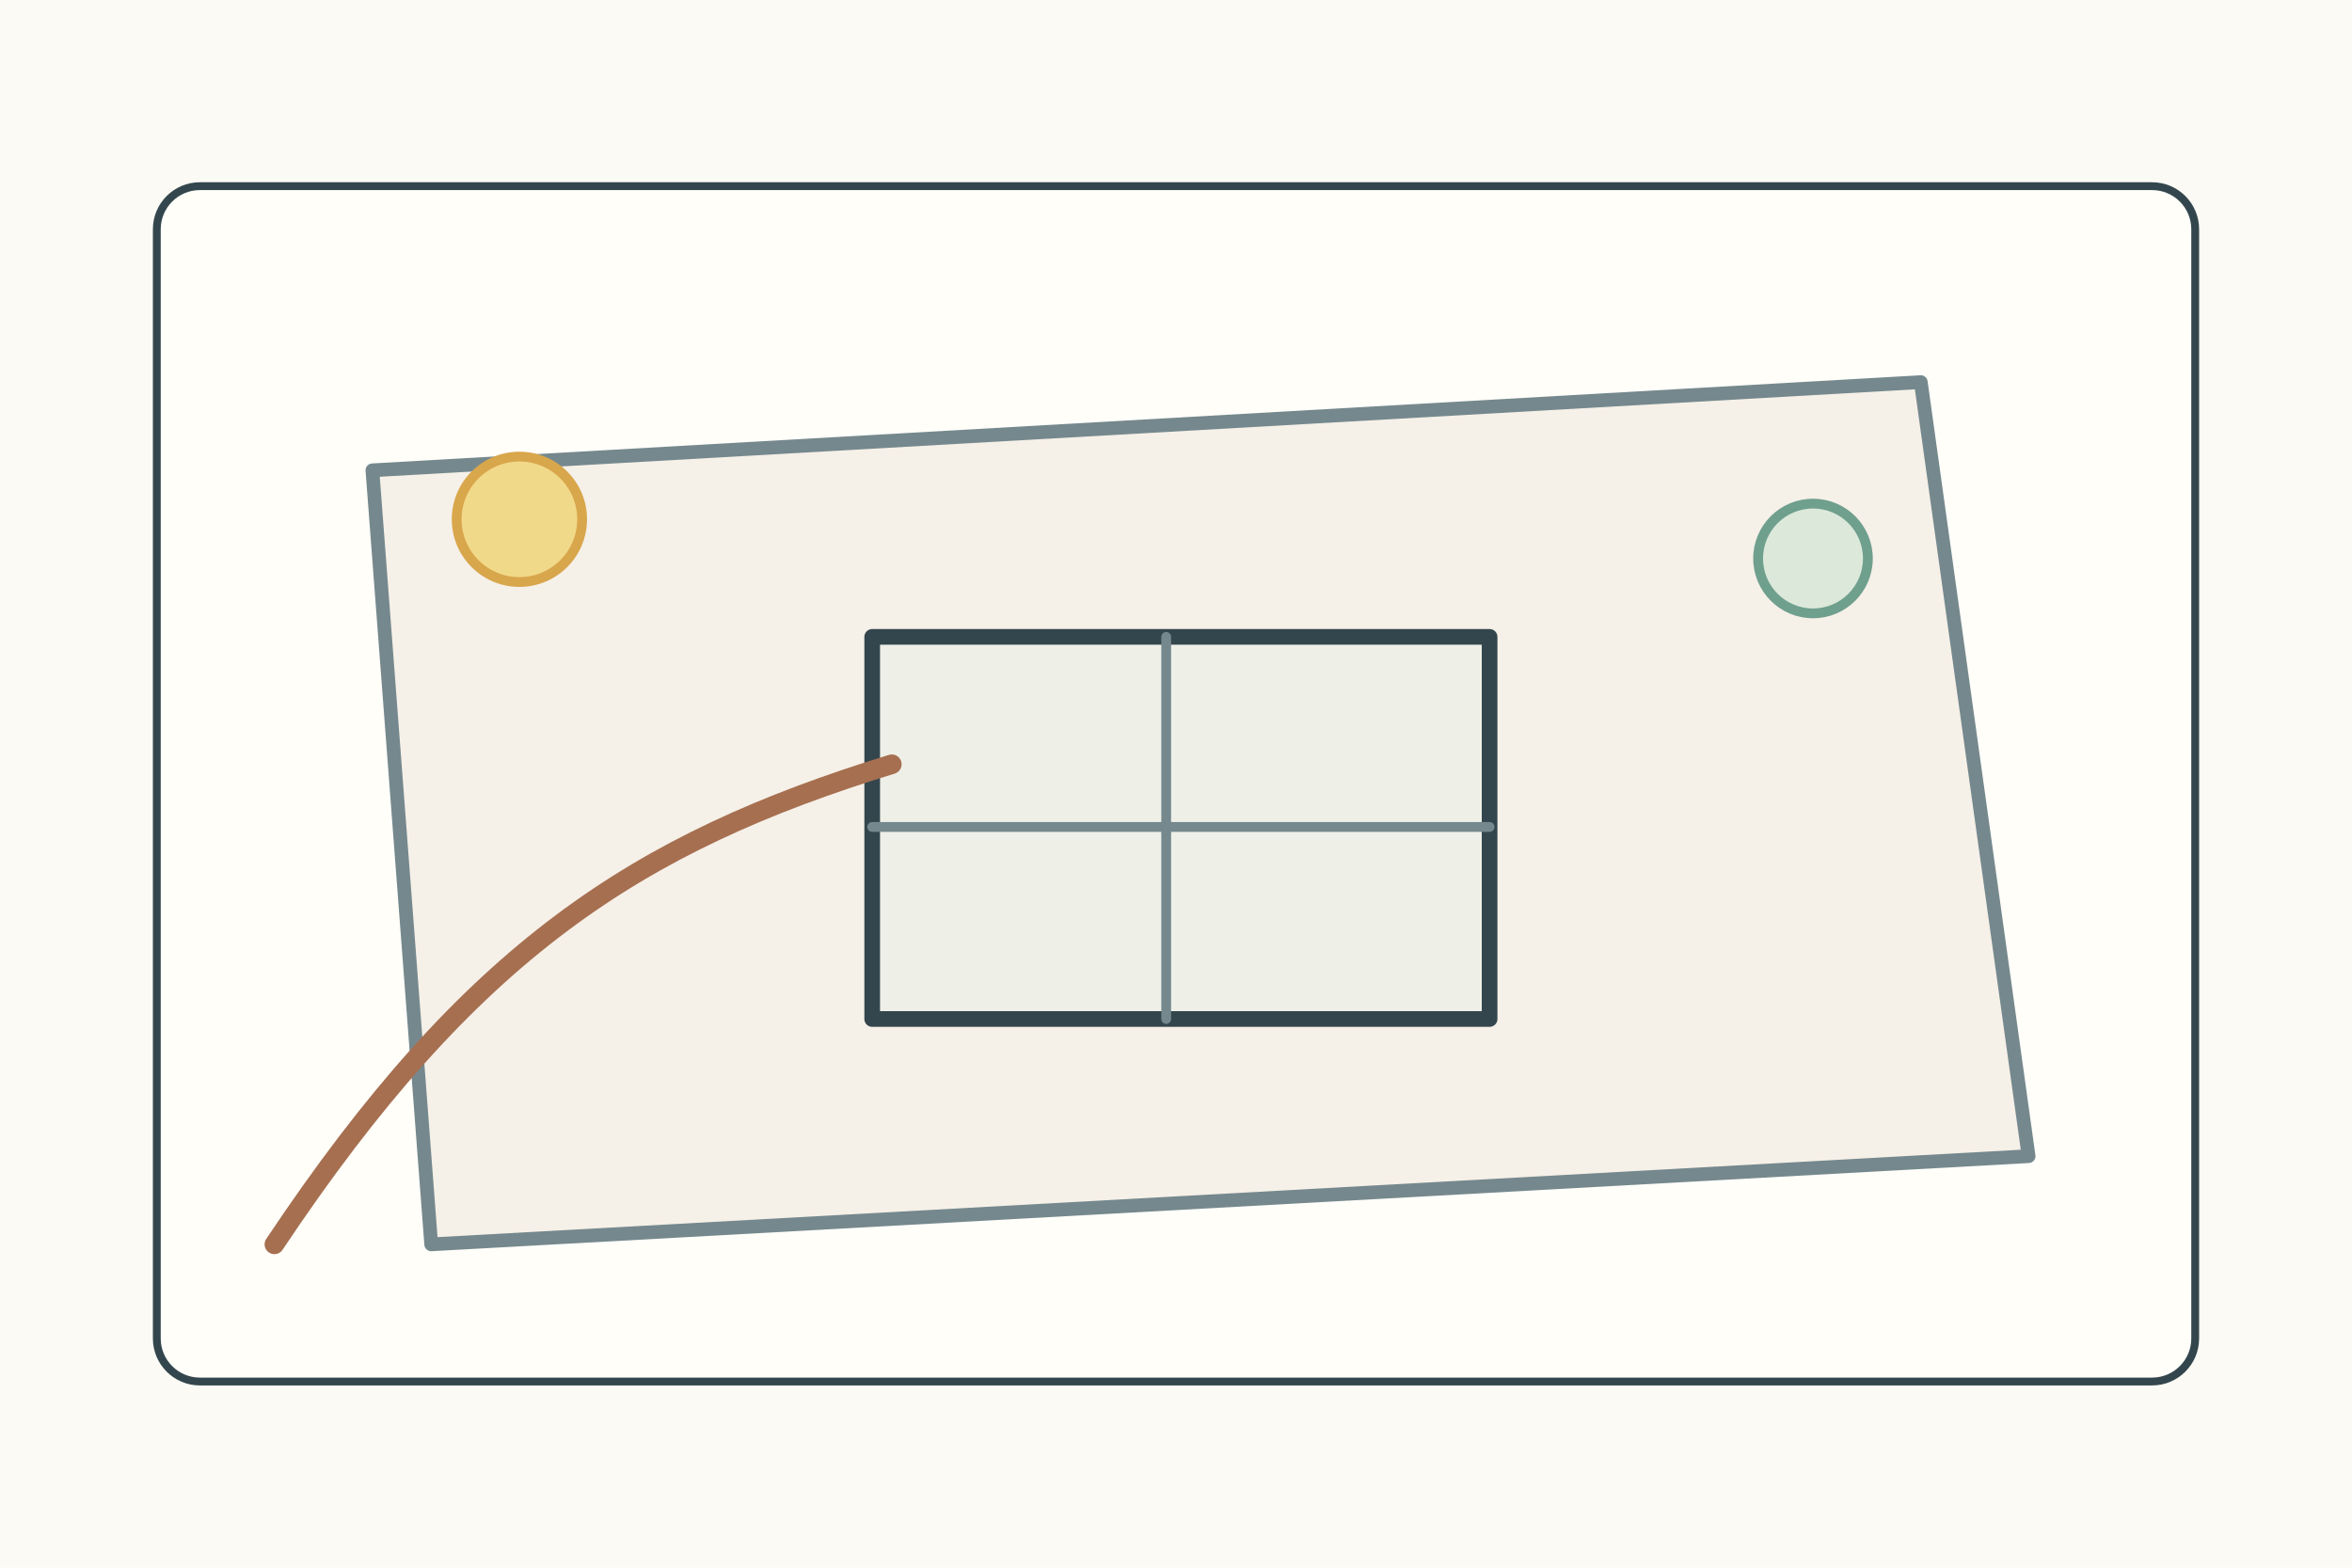
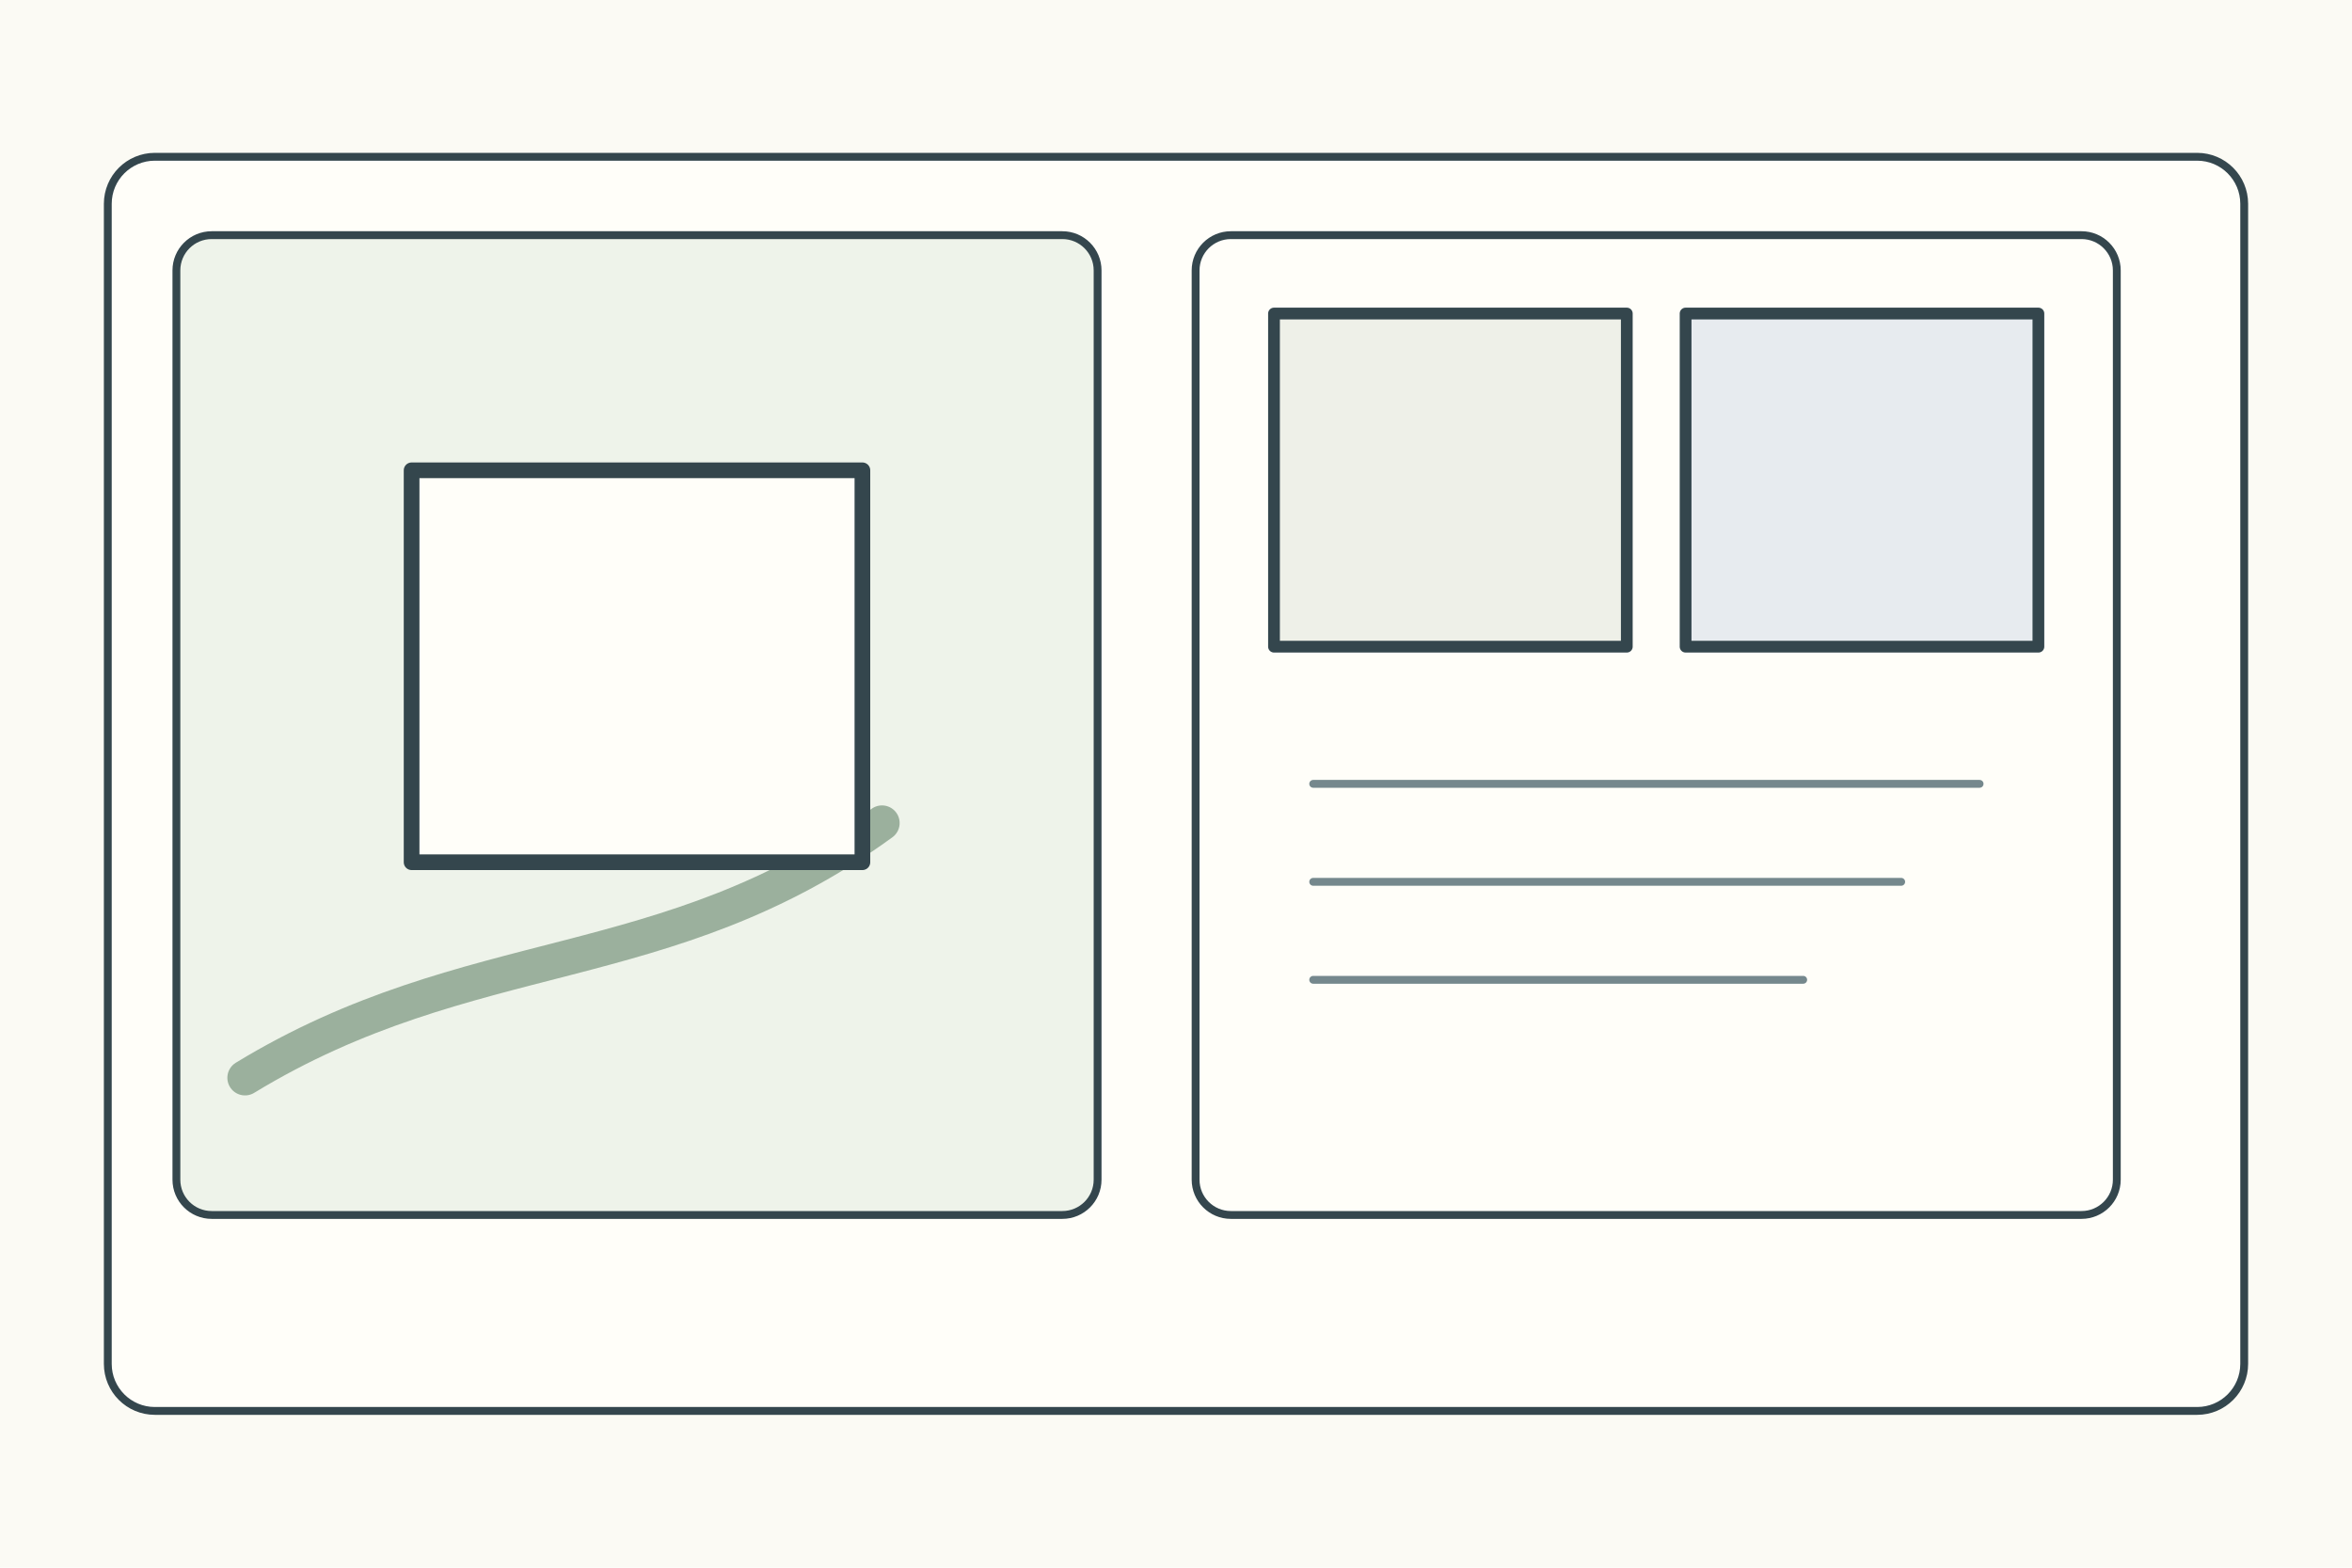
<svg xmlns="http://www.w3.org/2000/svg" width="1200" height="800">
  <rect width="1200" height="800" fill="#fbfaf4" />
  <g stroke="#34464d" stroke-width="4" fill="none" stroke-linecap="round" stroke-linejoin="round">
-     <g transform="translate(80 95)">
-       <rect width="1040" height="610" rx="22" fill="#fffef9" />
-       <path d="M110 145L900 100l55 395-815 45z" fill="#f5f0e8" stroke="#75888d" stroke-width="7" />
-       <rect x="365" y="230" width="315" height="195" fill="#eef0e8" stroke-width="8" />
-       <path d="M515 230v195M365 327h315" stroke="#75888d" stroke-width="5" />
-       <path d="M60 540c100-150 185-205 315-245" stroke="#a66f50" stroke-width="10" />
-       <circle cx="185" cy="170" r="32" fill="#f1d98a" stroke="#d8a64b" stroke-width="5" />
-       <circle cx="845" cy="190" r="28" fill="#dce8da" stroke="#6f9f8d" stroke-width="5" />
+     <rect x="55" y="80" width="1090" height="640" rx="24" fill="#fffef9" />
+     <g transform="translate(90 120)">
+       <g>
+         <rect width="470" height="500" rx="18" fill="#eef3ea" />
+         <path d="M35 430C150 360 250 380 360 300" stroke="#9bb09d" stroke-width="18" />
+         <rect x="120" y="120" width="230" height="200" fill="#fffef9" stroke-width="8" />
+       </g>
+       <g transform="translate(520 0)">
+         <rect width="470" height="500" rx="18" fill="#fffef9" />
+         <rect x="40" y="40" width="180" height="170" fill="#eef0e8" stroke-width="6" />
+         <rect x="250" y="40" width="180" height="170" fill="#e7ebef" stroke-width="6" />
+         <path d="M60 280h340M60 330h300M60 380h250" stroke="#75888d" />
+       </g>
    </g>
  </g>
</svg>
